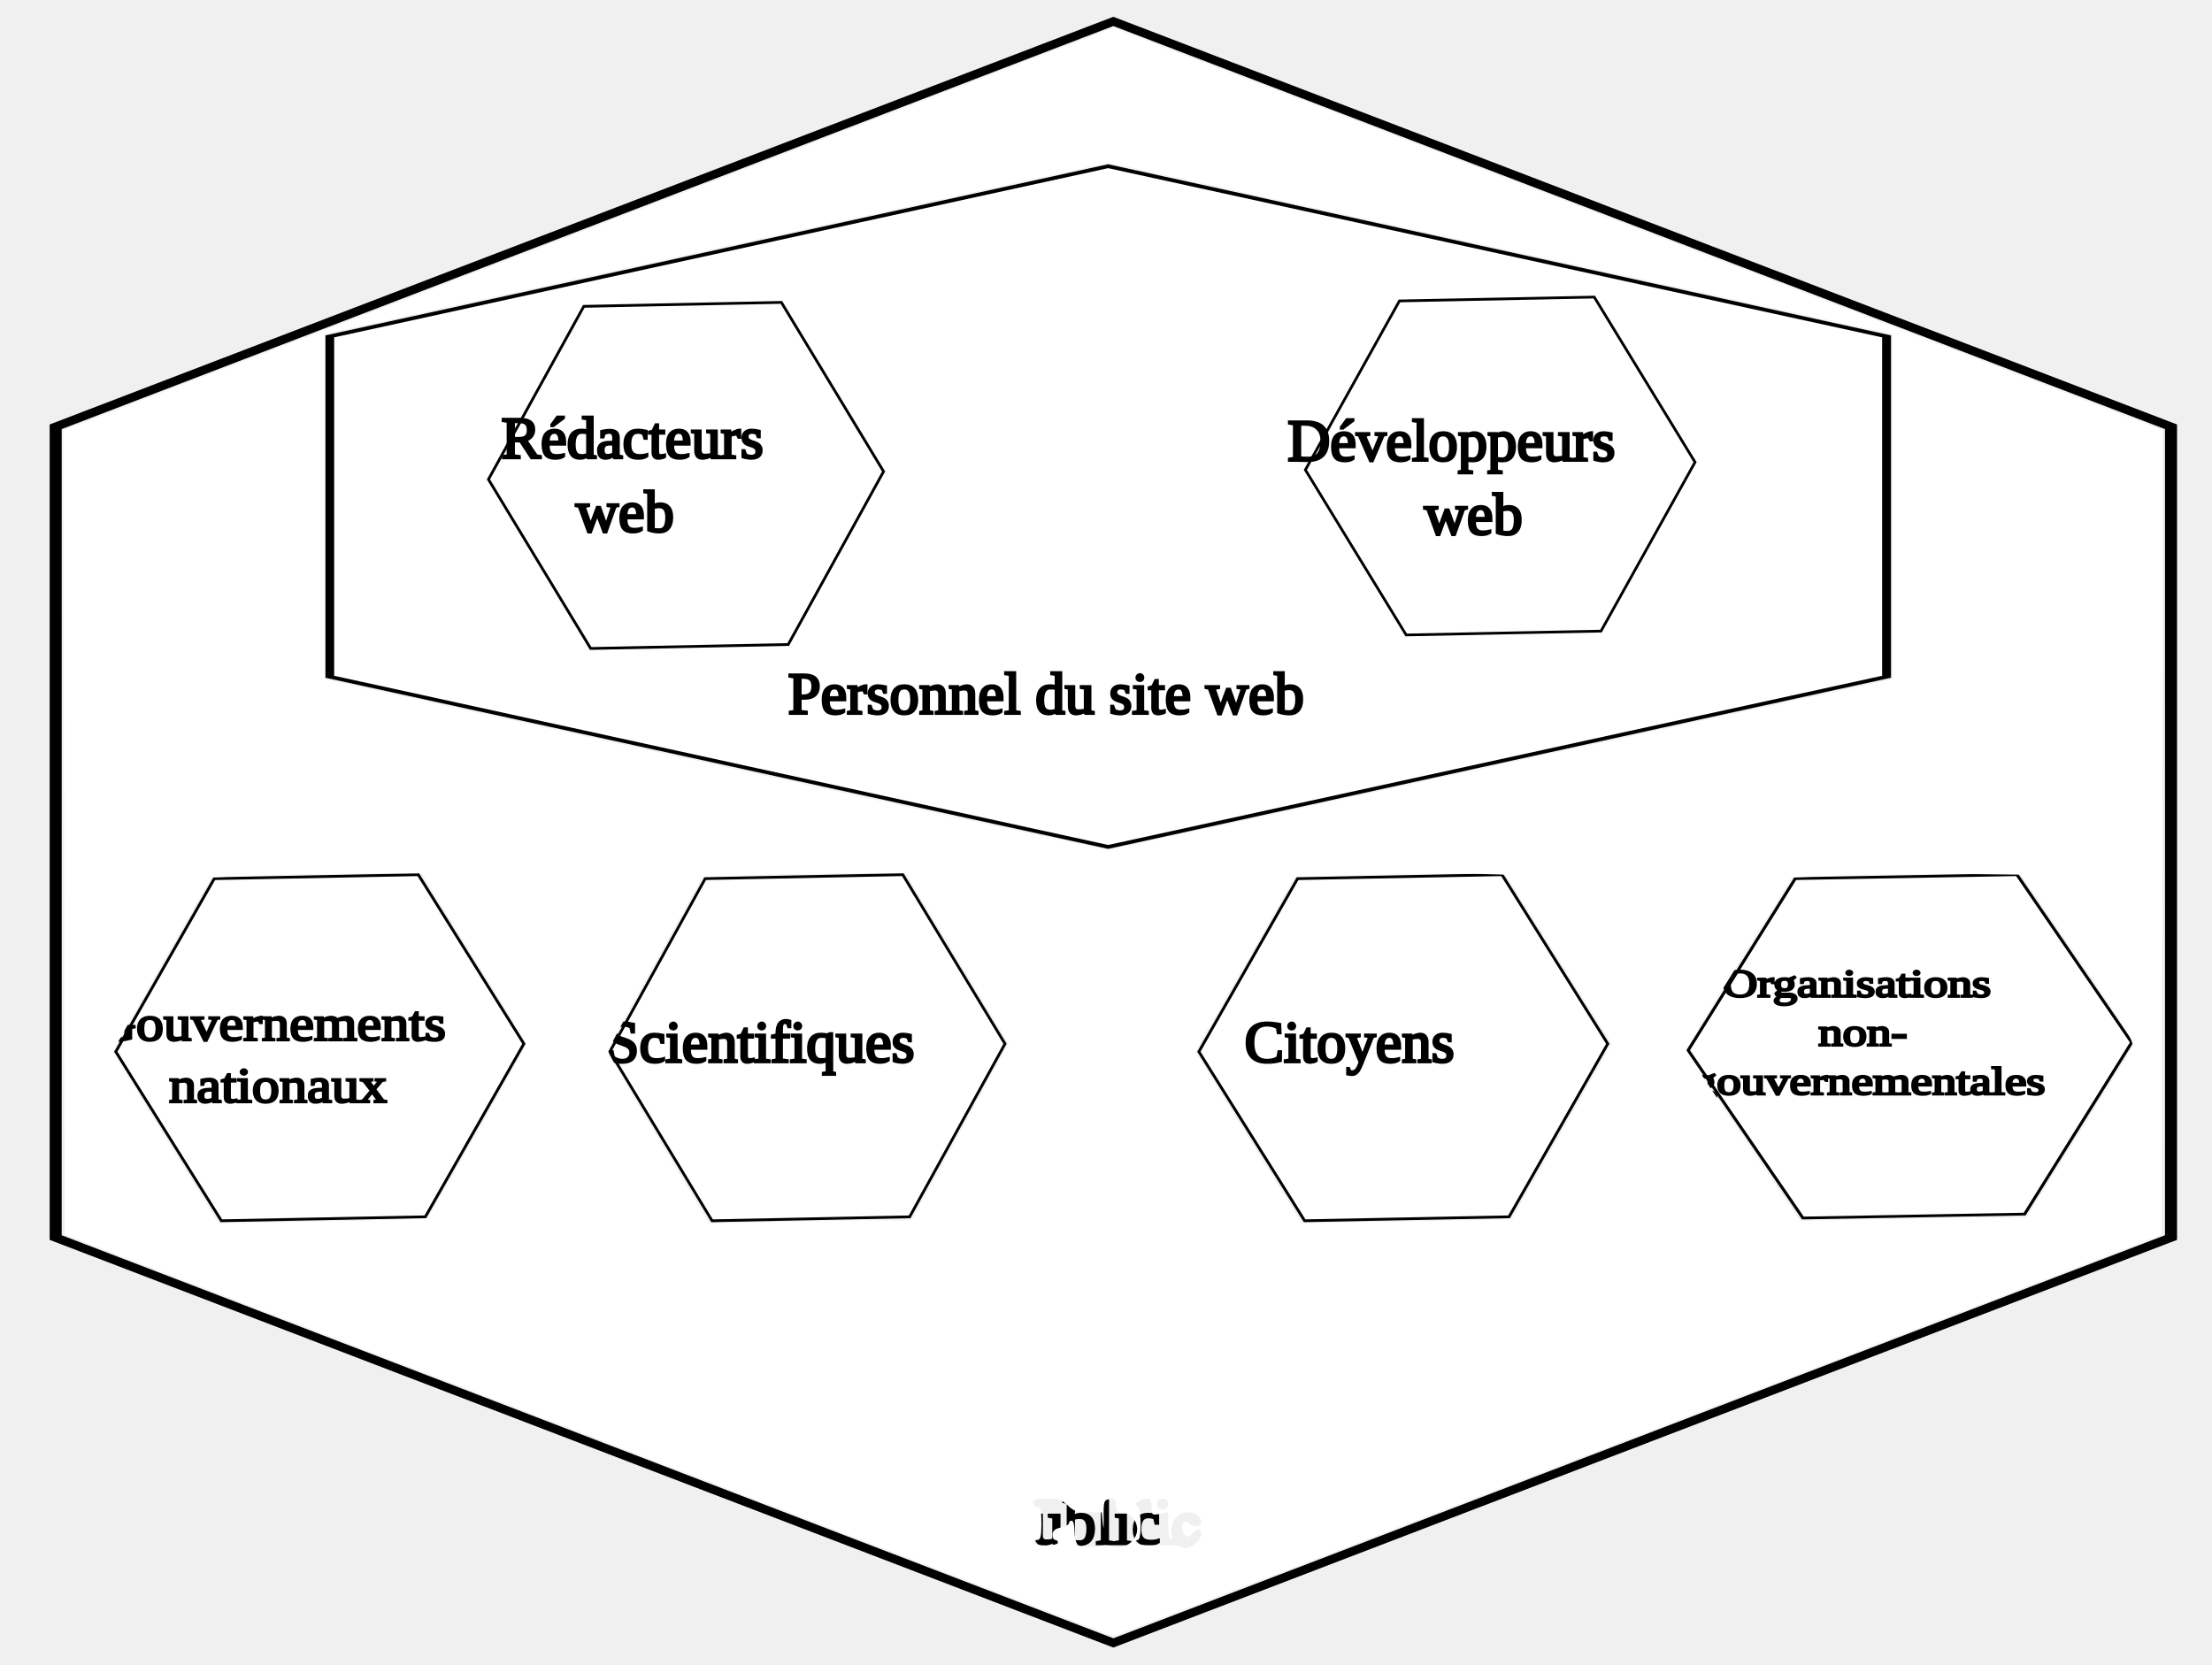
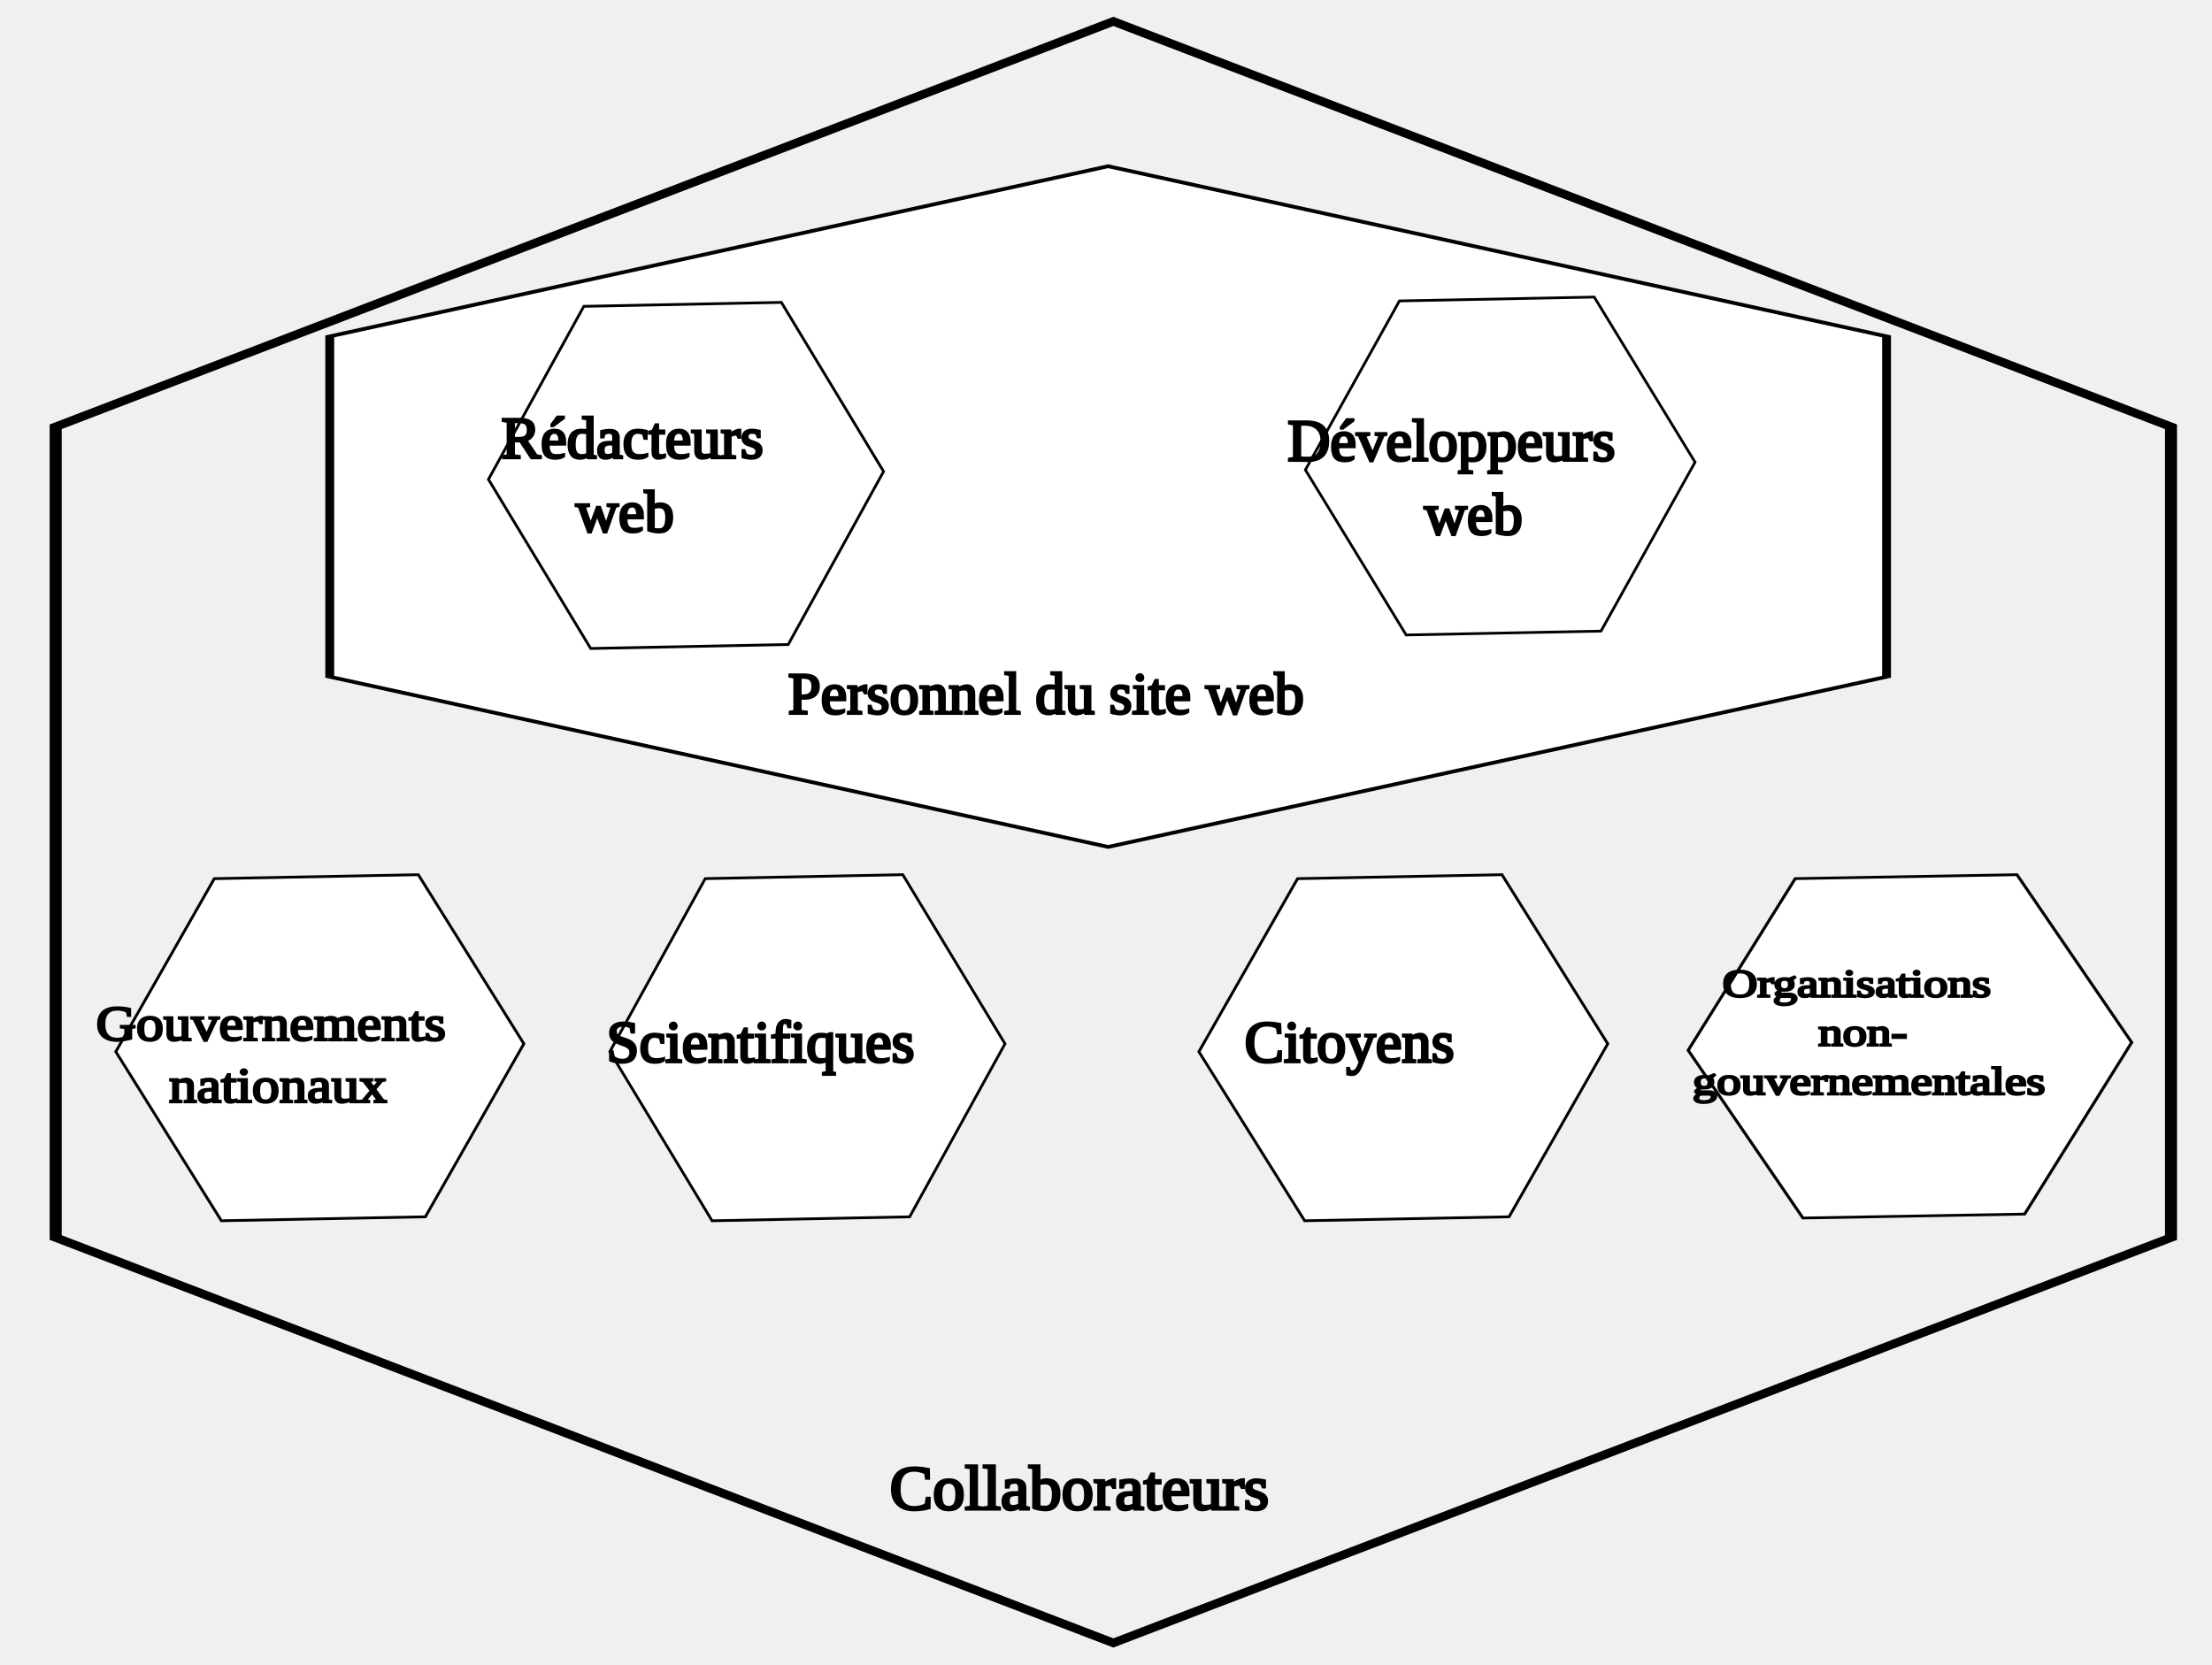
<svg xmlns="http://www.w3.org/2000/svg" width="800" height="602" viewBox="0 0 201.029 151.274" version="1.1" id="svg1">
  <defs id="defs1">
    <rect x="422.482" y="106.617" width="210.245" height="110.603" id="rect1" />
    <rect x="219.385" y="403.783" width="48.759" height="252.186" id="rect48" />
    <linearGradient id="swatch4">
      <stop style="stop-color:#000000;stop-opacity:1;" offset="0" id="stop4" />
    </linearGradient>
    <linearGradient id="swatch3">
      <stop style="stop-color:#000000;stop-opacity:1;" offset="0" id="stop3" />
    </linearGradient>
    <linearGradient id="swatch7">
      <stop style="stop-color:#000000;stop-opacity:1;" offset="0" id="stop7" />
    </linearGradient>
    <linearGradient id="swatch2">
      <stop style="stop-color:#000000;stop-opacity:1;" offset="0" id="stop2" />
    </linearGradient>
    <linearGradient id="swatch1">
      <stop style="stop-color:#000000;stop-opacity:1;" offset="0" id="stop1" />
    </linearGradient>
  </defs>
  <g id="layer1">
    <text xml:space="preserve" style="font-size:3.175px;fill:#fefefe;fill-opacity:1;stroke:#000000;stroke-width:0.265;stroke-opacity:1" x="46.096" y="56.599" id="text3">
      <tspan id="tspan3" style="stroke-width:0.265" x="46.096" y="56.599" />
    </text>
    <text xml:space="preserve" style="font-style:normal;font-variant:normal;font-weight:normal;font-stretch:normal;font-size:5.644px;font-family:Arial;-inkscape-font-specification:Arial;fill:#fefefe;fill-opacity:1;stroke:#000000;stroke-width:0.265;stroke-opacity:1" x="53.682" y="99.778" id="text4">
      <tspan id="tspan4" style="font-size:5.644px;stroke-width:0.265" x="53.682" y="99.778" />
    </text>
    <text xml:space="preserve" style="font-size:5.361px;font-family:Arial;-inkscape-font-specification:Arial;fill:#000000;fill-opacity:1;stroke:#000000;stroke-width:0.251;stroke-opacity:1" x="129.292" y="42.853" id="text20">
      <tspan id="tspan20" style="stroke-width:0.251" x="129.292" y="42.853" />
    </text>
    <path style="fill:#ffffff;fill-opacity:1;stroke:#000000;stroke-width:0.251" id="path1" d="m 100.514,-23.005 22.069,12.741 0,25.483 -22.069,12.741 -22.069,-12.741 10e-7,-25.483 z" transform="matrix(3.205534,0,0,1.21396,-221.491,43.03544)" />
    <path style="fill:#ffffff;fill-opacity:1;stroke:#000000;stroke-width:0.251" id="path14-5" d="M 33.037,88.338 24.37,104.066 6.416,104.425 -2.873,89.056 5.794,73.327 23.748,72.968 Z" transform="matrix(0.9862037,0,0,0.9762709,121.4674,-44.2348)" />
    <path style="fill:#ffffff;fill-opacity:1;stroke:#000000;stroke-width:0.251" id="path14-8" d="M 33.037,88.338 24.37,104.066 6.416,104.425 -2.873,89.056 5.794,73.327 23.748,72.968 Z" transform="translate(47.26396,-45.48382)" />
    <text xml:space="preserve" style="font-style:normal;font-variant:normal;font-weight:normal;font-stretch:normal;font-size:5.361px;font-family:'Times New Roman';-inkscape-font-specification:'Times New Roman, ';text-align:center;text-anchor:middle;fill:#000000;fill-opacity:1;stroke:#000000;stroke-width:0.251" x="100.432" y="58.152" id="text24">
      <tspan style="font-style:normal;font-variant:normal;font-weight:normal;font-stretch:normal;font-family:'Times New Roman';-inkscape-font-specification:'Times New Roman, ';text-align:center;text-anchor:middle;fill:#000000;fill-opacity:1;stroke-width:0.251" x="100.432" y="58.152" id="tspan23" />
      <tspan style="font-style:normal;font-variant:normal;font-weight:normal;font-stretch:normal;font-family:'Times New Roman';-inkscape-font-specification:'Times New Roman, ';text-align:center;text-anchor:middle;fill:#000000;fill-opacity:1;stroke-width:0.251" x="100.432" y="64.853" id="tspan24">Personnel du site web </tspan>
      <tspan style="font-style:normal;font-variant:normal;font-weight:normal;font-stretch:normal;font-family:'Times New Roman';-inkscape-font-specification:'Times New Roman, ';text-align:center;text-anchor:middle;fill:#000000;fill-opacity:1;stroke-width:0.251" x="100.432" y="71.554" id="tspan25" />
    </text>
    <text xml:space="preserve" style="font-style:normal;font-variant:normal;font-weight:normal;font-stretch:normal;font-size:5.361px;font-family:'Times New Roman';-inkscape-font-specification:'Times New Roman, ';text-align:center;text-anchor:middle;fill:#000000;fill-opacity:1;stroke:#000000;stroke-width:0.251" x="137.269" y="28.451" id="text29">
      <tspan style="font-style:normal;font-variant:normal;font-weight:normal;font-stretch:normal;font-family:'Times New Roman';-inkscape-font-specification:'Times New Roman, ';text-align:center;text-anchor:middle;fill:#000000;fill-opacity:1;stroke-width:0.251" x="137.269" y="28.451" id="tspan27" />
      <tspan style="font-style:normal;font-variant:normal;font-weight:normal;font-stretch:normal;font-family:'Times New Roman';-inkscape-font-specification:'Times New Roman, ';text-align:center;text-anchor:middle;fill:#000000;fill-opacity:1;stroke-width:0.251" x="137.269" y="35.152" id="tspan28" />
      <tspan style="font-style:normal;font-variant:normal;font-weight:normal;font-stretch:normal;font-family:'Times New Roman';-inkscape-font-specification:'Times New Roman, ';text-align:center;text-anchor:middle;fill:#000000;fill-opacity:1;stroke-width:0.251" x="137.269" y="41.852" id="tspan29">Développeurs </tspan>
      <tspan style="font-style:normal;font-variant:normal;font-weight:normal;font-stretch:normal;font-family:'Times New Roman';-inkscape-font-specification:'Times New Roman, ';text-align:center;text-anchor:middle;fill:#000000;fill-opacity:1;stroke-width:0.251" x="137.269" y="48.553" id="tspan30">web</tspan>
    </text>
    <text xml:space="preserve" style="font-style:normal;font-variant:normal;font-weight:normal;font-stretch:normal;font-size:5.361px;font-family:'Times New Roman';-inkscape-font-specification:'Times New Roman, ';text-align:center;text-anchor:middle;fill:#000000;fill-opacity:1;stroke:#000000;stroke-width:0.251" x="62.166" y="28.215" id="text38">
      <tspan style="font-style:normal;font-variant:normal;font-weight:normal;font-stretch:normal;font-family:'Times New Roman';-inkscape-font-specification:'Times New Roman, ';text-align:center;text-anchor:middle;fill:#000000;fill-opacity:1;stroke-width:0.251" x="62.166" y="28.215" id="tspan35" />
      <tspan style="font-style:normal;font-variant:normal;font-weight:normal;font-stretch:normal;font-family:'Times New Roman';-inkscape-font-specification:'Times New Roman, ';text-align:center;text-anchor:middle;fill:#000000;fill-opacity:1;stroke-width:0.251" x="62.166" y="34.916" id="tspan36" />
      <tspan style="font-style:normal;font-variant:normal;font-weight:normal;font-stretch:normal;font-family:'Times New Roman';-inkscape-font-specification:'Times New Roman, ';text-align:center;text-anchor:middle;fill:#000000;fill-opacity:1;stroke-width:0.251" x="62.166" y="41.617" id="tspan39">Rédacteurs</tspan>
      <tspan style="font-style:normal;font-variant:normal;font-weight:normal;font-stretch:normal;font-family:'Times New Roman';-inkscape-font-specification:'Times New Roman, ';text-align:center;text-anchor:middle;fill:#000000;fill-opacity:1;stroke-width:0.251" x="62.166" y="48.317" id="tspan1">web </tspan>
      <tspan style="font-style:normal;font-variant:normal;font-weight:normal;font-stretch:normal;font-family:'Times New Roman';-inkscape-font-specification:'Times New Roman, ';text-align:center;text-anchor:middle;fill:#000000;fill-opacity:1;stroke-width:0.251" x="62.166" y="55.018" id="tspan38" />
    </text>
    <text xml:space="preserve" transform="scale(0.2512861)" id="text48" style="font-style:normal;font-variant:normal;font-weight:normal;font-stretch:normal;font-size:21.333px;font-family:'Times New Roman';-inkscape-font-specification:'Times New Roman, ';text-align:center;white-space:pre;shape-inside:url(#rect48);display:inline;fill:#000000;fill-opacity:1;stroke:#000000" />
-     <text xml:space="preserve" style="font-style:normal;font-variant:normal;font-weight:normal;font-stretch:normal;font-size:5.769px;font-family:'Times New Roman';-inkscape-font-specification:'Times New Roman, ';text-align:center;text-anchor:middle;fill:#000000;fill-opacity:1;stroke:#000000;stroke-width:0.27" x="100.193" y="142.338" id="text51" transform="scale(1.014425,0.9857798)">
-       <tspan style="font-style:normal;font-variant:normal;font-weight:normal;font-stretch:normal;font-family:'Times New Roman';-inkscape-font-specification:'Times New Roman, ';text-align:center;text-anchor:middle;fill:#000000;fill-opacity:1;stroke-width:0.27" x="100.193" y="142.338" id="tspan51">Public</tspan>
+     <text xml:space="preserve" style="font-style:normal;font-variant:normal;font-weight:normal;font-stretch:normal;font-size:5.769px;font-family:'Times New Roman';-inkscape-font-specification:'Times New Roman, ';text-align:center;text-anchor:middle;fill:#000000;fill-opacity:1;stroke:#000000;stroke-width:0.27" x="100.308" y="139.152" id="text51" transform="scale(1.014425,0.9857798)">
+       <tspan style="font-style:normal;font-variant:normal;font-weight:normal;font-stretch:normal;font-family:'Times New Roman';-inkscape-font-specification:'Times New Roman, ';text-align:center;text-anchor:middle;fill:#000000;fill-opacity:1;stroke-width:0.27" x="100.308" y="139.152" id="tspan51">Collaborateurs</tspan>
    </text>
    <path style="fill:#ffffff;fill-opacity:0;stroke:#000000;stroke-width:0.251" id="path10" d="m 100.514,-23.005 22.069,12.741 0,25.483 -22.069,12.741 -22.069,-12.741 10e-7,-25.483 z" transform="matrix(4.35549,0,0,2.891879,-336.6055,68.47258)" />
    <path style="fill:#ffffff;fill-opacity:1;stroke:#000000;stroke-width:0.251" id="path13" d="M 33.037,88.338 24.37,104.066 6.416,104.425 -2.873,89.056 5.794,73.327 23.748,72.968 Z" transform="matrix(1.032725,0,0,0.9998604,13.49095,6.545817)" />
    <path style="fill:#ffffff;stroke:#000000;stroke-width:0.251;fill-opacity:1" id="path14" d="M 33.037,88.338 24.37,104.066 6.416,104.425 -2.873,89.056 5.794,73.327 23.748,72.968 Z" transform="translate(58.29836,6.533439)" />
    <path style="fill:#ffffff;fill-opacity:1;stroke:#000000;stroke-width:0.251" id="path15" d="M 33.037,88.338 24.37,104.066 6.416,104.425 -2.873,89.056 5.794,73.327 23.748,72.968 Z" transform="matrix(1.034716,0,0,0.999852,111.9291,6.546564)" />
    <path style="fill:#ffffff;fill-opacity:1;stroke:#000000;stroke-width:0.251" id="path16" d="M 33.037,88.338 24.37,104.066 6.416,104.425 -2.873,89.056 5.794,73.327 23.748,72.968 Z" transform="matrix(1.122383,0,0,0.9919397,156.6491,7.123168)" />
    <text xml:space="preserve" style="font-style:normal;font-variant:normal;font-weight:normal;font-stretch:normal;font-size:4.753px;font-family:'Times New Roman';-inkscape-font-specification:'Times New Roman, ';text-align:center;text-anchor:middle;fill:#000000;fill-opacity:1;stroke:#000000;stroke-width:0.223" x="28.083" y="87.965" id="text19" transform="scale(1.056035,0.946938)">
      <tspan style="font-style:normal;font-variant:normal;font-weight:normal;font-stretch:normal;font-family:'Times New Roman';-inkscape-font-specification:'Times New Roman, ';text-align:center;text-anchor:middle;fill:#000000;fill-opacity:1;stroke-width:0.223" x="28.083" y="87.965" id="tspan16" />
      <tspan style="font-style:normal;font-variant:normal;font-weight:normal;font-stretch:normal;font-family:'Times New Roman';-inkscape-font-specification:'Times New Roman, ';text-align:center;text-anchor:middle;fill:#000000;fill-opacity:1;stroke-width:0.223" x="28.083" y="93.905" id="tspan17" />
      <tspan style="font-style:normal;font-variant:normal;font-weight:normal;font-stretch:normal;font-family:'Times New Roman';-inkscape-font-specification:'Times New Roman, ';text-align:center;text-anchor:middle;fill:#000000;fill-opacity:1;stroke-width:0.223" x="28.083" y="99.846" id="tspan18">Gouvernements </tspan>
      <tspan style="font-style:normal;font-variant:normal;font-weight:normal;font-stretch:normal;font-family:'Times New Roman';-inkscape-font-specification:'Times New Roman, ';text-align:center;text-anchor:middle;fill:#000000;fill-opacity:1;stroke-width:0.223" x="28.083" y="105.787" id="tspan21">nationaux</tspan>
      <tspan style="font-style:normal;font-variant:normal;font-weight:normal;font-stretch:normal;font-family:'Times New Roman';-inkscape-font-specification:'Times New Roman, ';text-align:center;text-anchor:middle;fill:#000000;fill-opacity:1;stroke-width:0.223" x="28.083" y="111.727" id="tspan19" />
    </text>
    <text xml:space="preserve" style="font-style:normal;font-variant:normal;font-weight:normal;font-stretch:normal;font-size:5.361px;font-family:'Times New Roman';-inkscape-font-specification:'Times New Roman, ';text-align:center;text-anchor:middle;fill:#000000;fill-opacity:1;stroke:#000000;stroke-width:0.251" x="73.81" y="83.116" id="text32">
      <tspan style="font-style:normal;font-variant:normal;font-weight:normal;font-stretch:normal;font-family:'Times New Roman';-inkscape-font-specification:'Times New Roman, ';text-align:center;text-anchor:middle;fill:#000000;fill-opacity:1;stroke-width:0.251" x="73.81" y="83.116" id="tspan22" />
      <tspan style="font-style:normal;font-variant:normal;font-weight:normal;font-stretch:normal;font-family:'Times New Roman';-inkscape-font-specification:'Times New Roman, ';text-align:center;text-anchor:middle;fill:#000000;fill-opacity:1;stroke-width:0.251" x="73.81" y="89.817" id="tspan26" />
      <tspan style="font-style:normal;font-variant:normal;font-weight:normal;font-stretch:normal;font-family:'Times New Roman';-inkscape-font-specification:'Times New Roman, ';text-align:center;text-anchor:middle;fill:#000000;fill-opacity:1;stroke-width:0.251" x="73.81" y="96.518" id="tspan31">Scientifiques</tspan>
      <tspan style="font-style:normal;font-variant:normal;font-weight:normal;font-stretch:normal;font-family:'Times New Roman';-inkscape-font-specification:'Times New Roman, ';text-align:center;text-anchor:middle;fill:#000000;fill-opacity:1;stroke-width:0.251" x="73.81" y="103.219" id="tspan32" />
    </text>
    <text xml:space="preserve" style="font-style:normal;font-variant:normal;font-weight:normal;font-stretch:normal;font-size:5.361px;font-family:'Times New Roman';-inkscape-font-specification:'Times New Roman, ';text-align:center;text-anchor:middle;fill:#000000;fill-opacity:1;stroke:#000000;stroke-width:0.252;stroke-dasharray:none" x="127.334" y="83.116" id="text40">
      <tspan style="font-style:normal;font-variant:normal;font-weight:normal;font-stretch:normal;font-family:'Times New Roman';-inkscape-font-specification:'Times New Roman, ';text-align:center;text-anchor:middle;fill:#000000;fill-opacity:1;stroke-width:0.252;stroke-dasharray:none" x="127.334" y="83.116" id="tspan33" />
      <tspan style="font-style:normal;font-variant:normal;font-weight:normal;font-stretch:normal;font-family:'Times New Roman';-inkscape-font-specification:'Times New Roman, ';text-align:center;text-anchor:middle;fill:#000000;fill-opacity:1;stroke-width:0.252;stroke-dasharray:none" x="127.334" y="89.817" id="tspan34" />
      <tspan style="font-style:normal;font-variant:normal;font-weight:normal;font-stretch:normal;font-family:'Times New Roman';-inkscape-font-specification:'Times New Roman, ';text-align:center;text-anchor:middle;fill:#000000;fill-opacity:1;stroke-width:0.252;stroke-dasharray:none" x="127.334" y="96.518" id="tspan37">Citoyens</tspan>
      <tspan style="font-style:normal;font-variant:normal;font-weight:normal;font-stretch:normal;font-family:'Times New Roman';-inkscape-font-specification:'Times New Roman, ';text-align:center;text-anchor:middle;fill:#000000;fill-opacity:1;stroke-width:0.252;stroke-dasharray:none" x="127.334" y="103.219" id="tspan40" />
    </text>
    <text xml:space="preserve" style="font-style:normal;font-variant:normal;font-weight:normal;font-stretch:normal;font-size:3.956px;font-family:'Times New Roman';-inkscape-font-specification:'Times New Roman, ';text-align:center;text-anchor:middle;fill:#000000;fill-opacity:1;stroke:#000000;stroke-width:0.228" x="155.428" y="91.031" id="text44" transform="scale(1.114045,0.8976295)">
      <tspan style="font-style:normal;font-variant:normal;font-weight:normal;font-stretch:normal;font-size:3.956px;font-family:'Times New Roman';-inkscape-font-specification:'Times New Roman, ';text-align:center;text-anchor:middle;fill:#000000;fill-opacity:1;stroke-width:0.228" x="155.428" y="91.031" id="tspan41" />
      <tspan style="font-style:normal;font-variant:normal;font-weight:normal;font-stretch:normal;font-size:3.956px;font-family:'Times New Roman';-inkscape-font-specification:'Times New Roman, ';text-align:center;text-anchor:middle;fill:#000000;fill-opacity:1;stroke-width:0.228" x="155.428" y="95.975" id="tspan42" />
      <tspan style="font-style:normal;font-variant:normal;font-weight:normal;font-stretch:normal;font-size:3.956px;font-family:'Times New Roman';-inkscape-font-specification:'Times New Roman, ';text-align:center;text-anchor:middle;fill:#000000;fill-opacity:1;stroke-width:0.228" x="155.428" y="100.92" id="tspan43">Organisations </tspan>
      <tspan style="font-style:normal;font-variant:normal;font-weight:normal;font-stretch:normal;font-size:3.956px;font-family:'Times New Roman';-inkscape-font-specification:'Times New Roman, ';text-align:center;text-anchor:middle;fill:#000000;fill-opacity:1;stroke-width:0.228" x="155.428" y="105.865" id="tspan45">non-</tspan>
      <tspan style="font-style:normal;font-variant:normal;font-weight:normal;font-stretch:normal;font-size:3.956px;font-family:'Times New Roman';-inkscape-font-specification:'Times New Roman, ';text-align:center;text-anchor:middle;fill:#000000;fill-opacity:1;stroke-width:0.228" x="155.428" y="110.81" id="tspan46"> gouvernementales</tspan>
      <tspan style="font-style:normal;font-variant:normal;font-weight:normal;font-stretch:normal;font-size:3.956px;font-family:'Times New Roman';-inkscape-font-specification:'Times New Roman, ';text-align:center;text-anchor:middle;fill:#000000;fill-opacity:1;stroke-width:0.228" x="155.428" y="115.754" id="tspan44" />
    </text>
    <text xml:space="preserve" transform="scale(0.2512861)" id="text1" style="white-space:pre;shape-inside:url(#rect1);fill:#000000" />
-     <path style="fill:#ffffff;stroke-width:0.996" d="M 212.736,519.197 23.416,446.586 23.163,301.087 22.911,155.587 28.146,153.61 C 31.025,152.522 116.472,119.773 218.03,80.833 L 402.679,10.033 588.555,81.293 C 690.787,120.486 776.178,153.253 778.314,154.107 l 3.883,1.554 -0.252,145.502 -0.252,145.502 -189.32,72.592 c -104.126,39.926 -189.544,72.583 -189.818,72.571 -0.274,-0.011 -85.692,-32.695 -189.818,-72.631 z m 186.331,39.776 c 0.548,-0.17 2.233,0.039 3.744,0.463 3.433,0.964 7.419,-1.411 8.307,-4.948 0.856,-3.409 -1.911,-7.453 -5.099,-7.453 -1.986,0 -2.468,-0.5 -2.468,-2.56 0,-2.085 -0.416,-2.501 -2.242,-2.242 -2.074,0.295 -2.235,0.802 -2.144,6.795 0.055,3.627 -0.079,4.614 -0.304,2.242 l -0.402,-4.235 h -4.882 c -3.879,0 -5.394,-0.512 -7.373,-2.491 -1.999,-1.999 -3.484,-2.491 -7.518,-2.491 -3.805,0 -5.027,0.364 -5.027,1.495 0,0.822 0.673,1.495 1.495,1.495 1.163,0 1.495,1.329 1.495,5.979 0,4.65 -0.332,5.979 -1.495,5.979 -0.822,0 -1.495,0.448 -1.495,0.996 0,0.548 2.018,0.996 4.484,0.996 2.466,0 4.484,-0.448 4.484,-0.996 0,-0.548 -0.448,-0.996 -0.996,-0.996 -0.548,0 -0.996,-0.861 -0.996,-1.914 0,-1.316 0.933,-2.119 2.989,-2.57 1.644,-0.361 2.989,-1.069 2.989,-1.574 0,-0.504 0.448,-0.917 0.996,-0.917 0.548,0 0.996,1.704 0.996,3.786 0,2.083 0.531,4.317 1.179,4.966 1.022,1.022 6.256,1.133 9.283,0.197 z m 33.158,-0.536 c 1.218,-0.853 2.215,-2.422 2.215,-3.487 0,-2.383 -0.782,-2.44 -3.221,-0.232 -1.624,1.47 -2.009,1.504 -2.803,0.249 -0.506,-0.8 -0.927,-1.989 -0.936,-2.642 -0.021,-1.636 1.701,-2.558 2.466,-1.321 0.908,1.469 4.494,1.244 4.494,-0.283 0,-2.113 -2.202,-3.687 -5.158,-3.687 -3.383,0 -6.25,3.856 -5.558,7.475 0.262,1.369 0.09,2.489 -0.382,2.489 -0.472,0 -0.858,-2.278 -0.858,-5.061 v -5.061 l -2.989,0.657 c -2.816,0.619 -2.989,0.479 -2.989,-2.412 0,-2.264 -0.457,-3.064 -1.744,-3.053 -2.513,0.022 -5.103,1.979 -3.487,2.635 1.511,0.613 1.747,12.296 0.249,12.296 -0.548,0 -0.996,0.472 -0.996,1.048 0,0.662 2.944,0.977 7.997,0.856 4.398,-0.106 8.284,0.095 8.636,0.446 1.04,1.04 2.71,0.739 5.067,-0.912 z m -9.742,-14.392 c 0,-1.329 -0.664,-1.993 -1.993,-1.993 -1.92,0 -2.7,1.95 -1.329,3.321 1.372,1.372 3.321,0.592 3.321,-1.329 z M 154.616,440.551 c 1.025,-0.968 35.7,-62.106 35.7,-62.947 0,-0.406 -8.547,-14.463 -18.993,-31.238 l -18.993,-30.501 -23.106,0.129 c -12.708,0.071 -29.774,0.407 -37.923,0.747 l -14.817,0.619 -17.816,31.286 c -9.799,17.207 -17.816,31.478 -17.816,31.712 0,0.234 8.631,14.319 19.181,31.299 l 19.181,30.873 37.366,-0.674 c 20.551,-0.371 37.667,-0.959 38.035,-1.306 z m 162.87,0.865 12.083,-0.002 17.597,-31.954 17.597,-31.954 -18.629,-30.821 -18.629,-30.821 -18.026,0.003 c -9.915,0.002 -26.426,0.296 -36.692,0.655 l -18.666,0.652 -17.092,30.981 c -9.401,17.04 -17.106,31.477 -17.122,32.083 -0.016,0.606 8.228,14.885 18.321,31.731 l 18.351,30.629 24.412,-0.591 c 13.427,-0.325 29.85,-0.591 36.495,-0.593 z m 229.136,-0.379 c 0.047,-0.067 8.217,-14.387 18.156,-31.824 l 18.071,-31.703 -19.208,-30.574 -19.208,-30.574 -11.902,-0.324 c -6.546,-0.178 -23.645,-0.016 -37.997,0.36 l -26.096,0.684 -18.059,31.668 -18.059,31.668 19.244,31.014 19.244,31.014 37.864,-0.645 c 20.825,-0.355 37.902,-0.699 37.949,-0.766 z m 172.208,-0.635 14.037,-0.016 18.434,-29.527 c 10.139,-16.24 18.99,-30.545 19.669,-31.788 1.14,-2.087 -0.355,-4.586 -19.441,-32.484 l -20.676,-30.223 -21.911,-0.245 c -12.051,-0.135 -30.636,0.089 -41.301,0.498 l -19.391,0.743 -19.22,30.72 c -10.571,16.896 -19.22,31.167 -19.22,31.712 0,0.545 9.304,14.685 20.676,31.422 l 20.676,30.43 26.816,-0.613 c 14.749,-0.337 33.133,-0.62 40.853,-0.629 z m -175.536,-163.974 141.238,-30.81 0.004,-62.401 0.004,-62.401 -2.74,-0.552 C 680.293,119.96 616.452,106.019 539.93,89.284 L 400.799,58.856 261.928,89.214 C 185.55,105.912 121.825,119.832 120.318,120.149 l -2.74,0.576 v 62.471 62.471 l 141.243,30.993 c 77.683,17.046 141.691,30.9 142.239,30.786 0.548,-0.114 64.554,-14.072 142.235,-31.018 z" id="path2" transform="scale(0.2512861)" />
  </g>
</svg>
